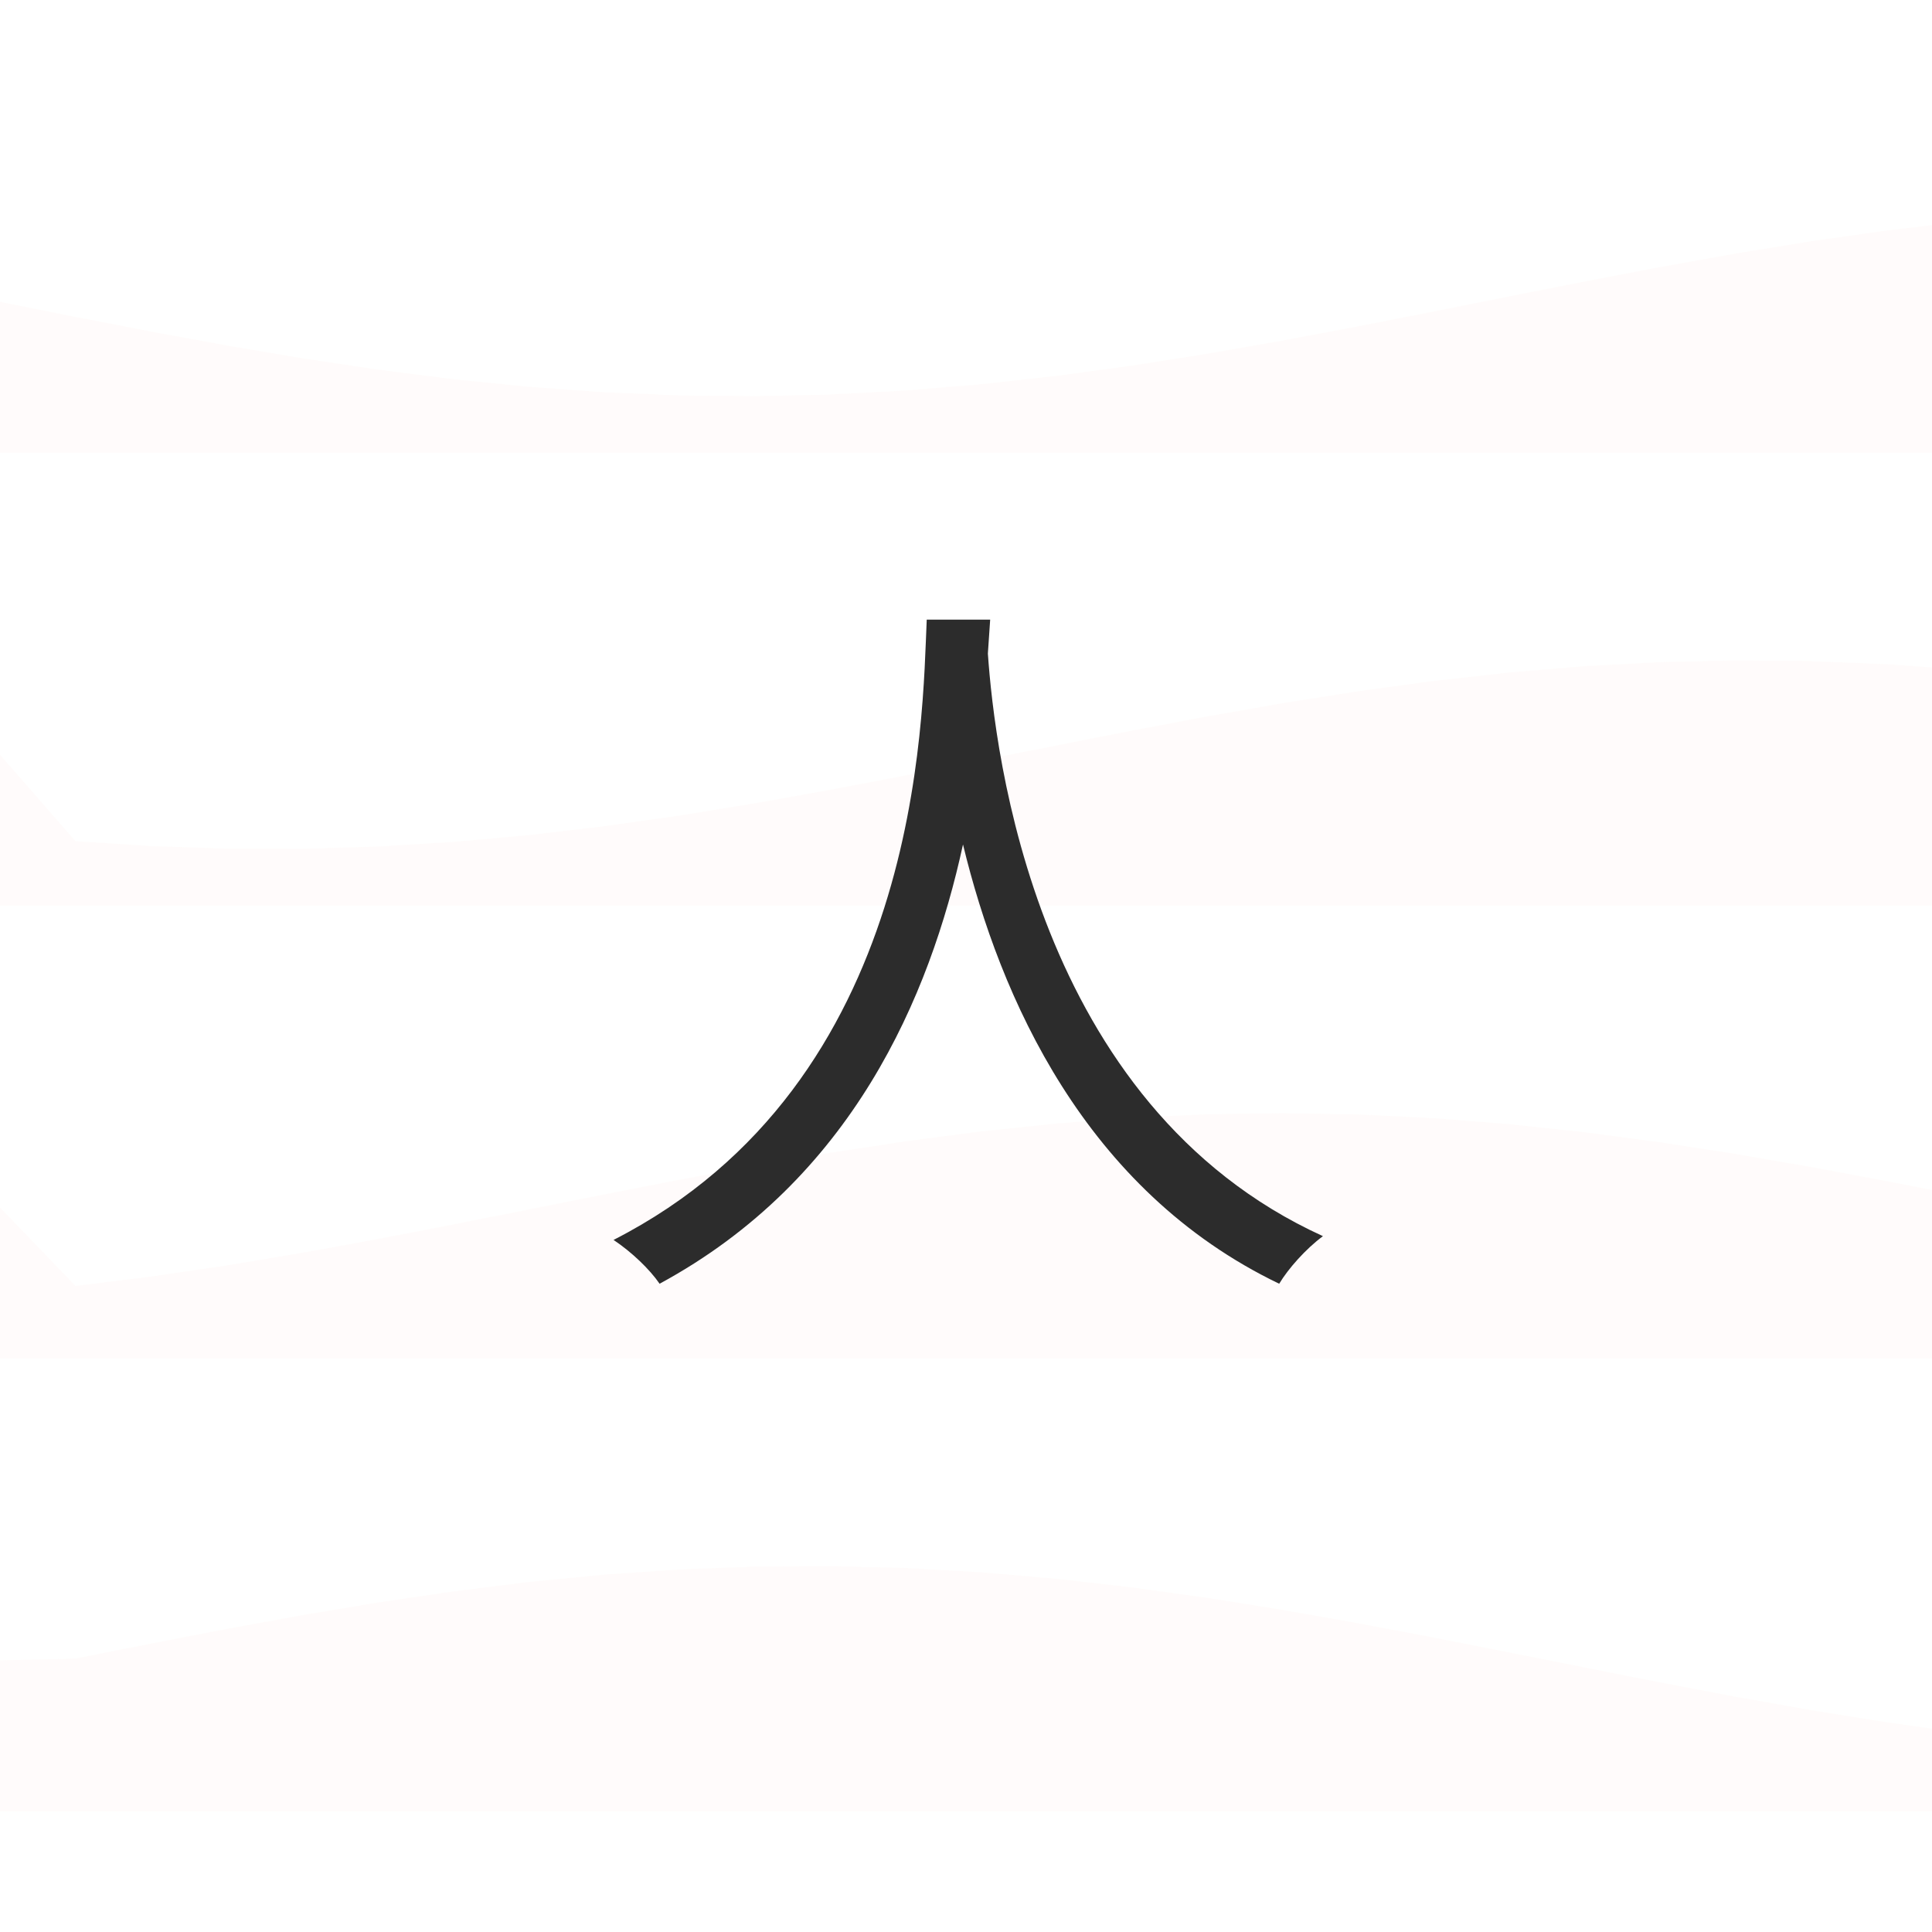
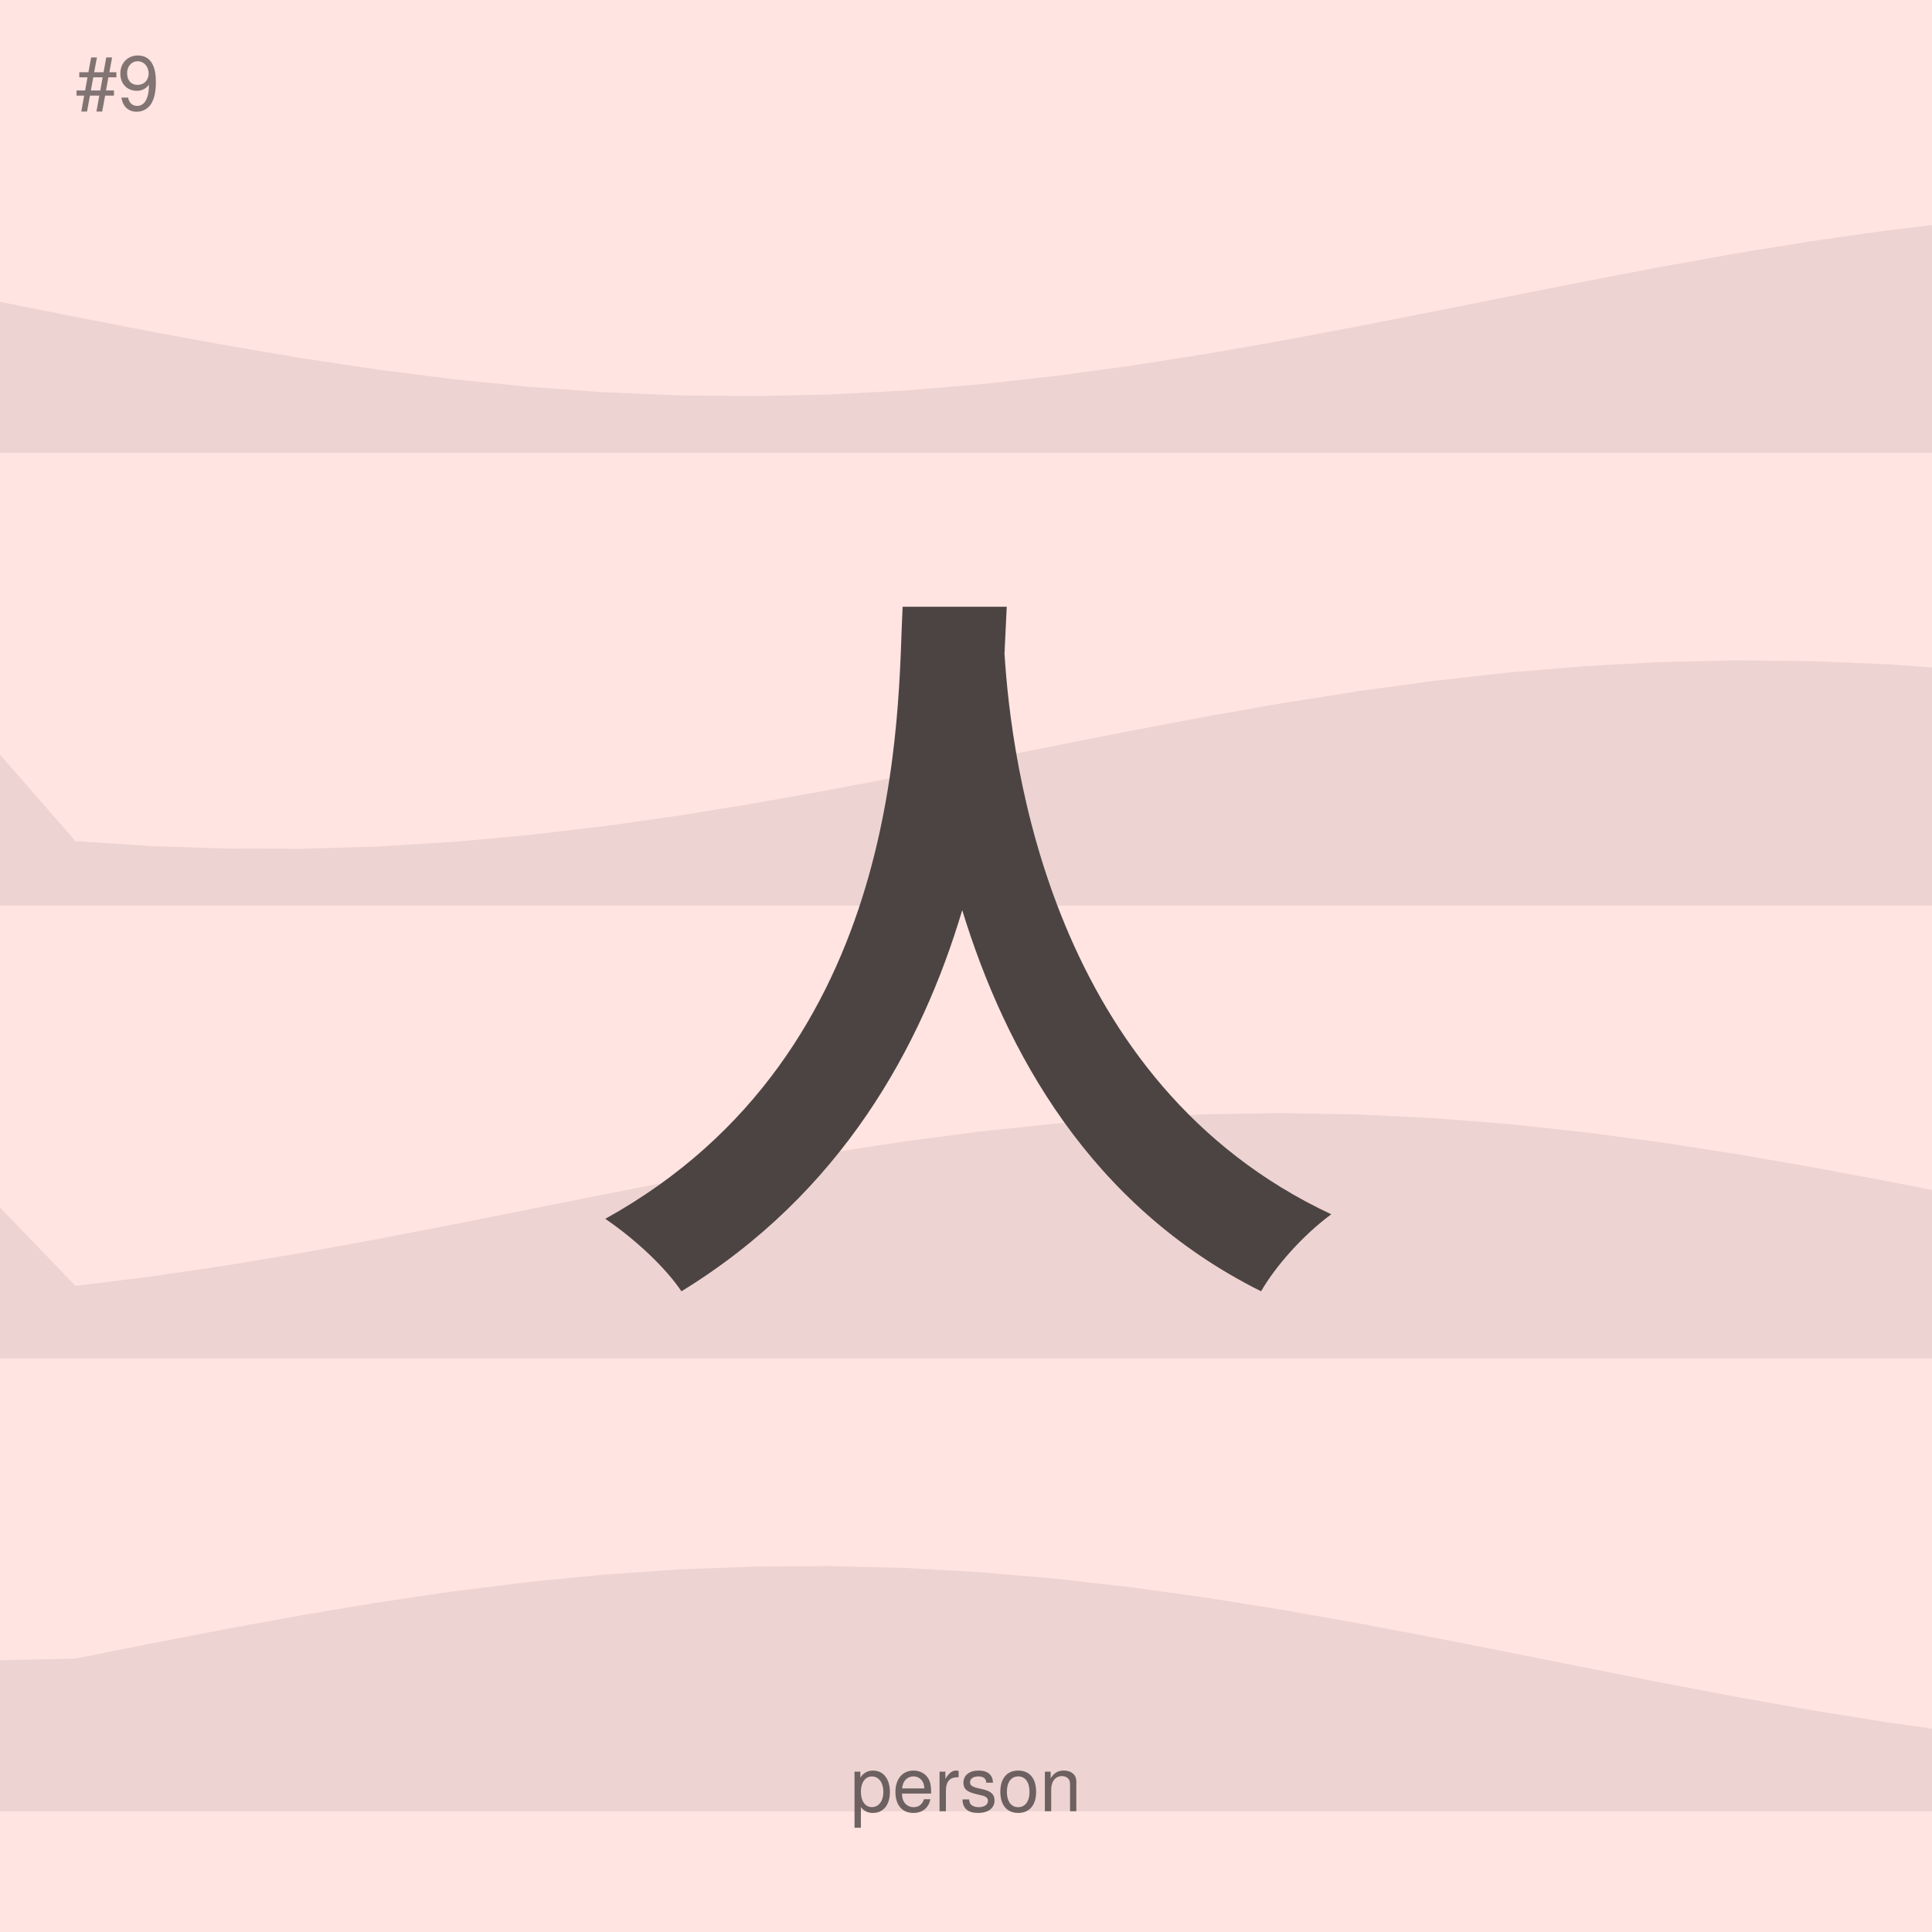
<svg xmlns="http://www.w3.org/2000/svg" width="512" height="512" viewBox="0 0 512 512">
  <defs>
    <style>
      .radical-text {
        font-family: 'Hiragino Sans', 'Yu Gothic', 'Meiryo', 'Takao', 'IPAexGothic', 'IPAGothic', 'VL Gothic', 'Noto Sans CJK JP', serif;
        font-size: 200px;
        text-anchor: middle;
        dominant-baseline: middle;
-         fill: #2c2c2c;
+         fill: #4c4443;
+         font-weight: bold;
+       }
+       .number-text {
+         font-family: 'Helvetica', 'Arial', sans-serif;
+         font-size: 20px;
+         text-anchor: start;
+         dominant-baseline: hanging;
+         fill: #4c4443;
+         opacity: 0.7;
+         font-weight: normal;
+       }
+       .meaning-text {
+         font-family: 'Helvetica', 'Arial', sans-serif;
+         font-size: 20px;
+         text-anchor: middle;
+         dominant-baseline: baseline;
+         fill: #4c4443;
+         opacity: 0.8;
        font-weight: normal;
      }
    </style>
  </defs>
-   <rect width="512" height="512" fill="white" />
-   <g opacity="1.0">
-     <path d="M 0,80 L 20,83.983 L 40,87.864 L 60,91.544 L 80,94.93 L 100,97.934 L 120,100.48 L 140,102.503 L 160,103.95 L 180,104.786 L 200,104.989 L 220,104.554 L 240,103.491 L 260,101.828 L 280,99.608 L 300,96.887 L 320,93.734 L 340,90.23 L 360,86.465 L 380,82.535 L 400,78.541 L 420,74.583 L 440,70.764 L 460,67.181 L 480,63.925 L 500,61.08 L 520,58.718 L 512,120 L 0,120 Z" fill="#fff3f0" opacity="0.3" />
-     <path d="M 0,200 L 20,222.92 L 40,224.218 L 60,224.897 L 80,224.94 L 100,224.346 L 120,223.13 L 140,221.324 L 160,218.972 L 180,216.136 L 200,212.888 L 220,209.31 L 240,205.495 L 260,201.539 L 280,197.544 L 300,193.611 L 320,189.842 L 340,186.333 L 360,183.172 L 380,180.442 L 400,178.211 L 420,176.536 L 440,175.461 L 460,175.013 L 480,175.203 L 500,176.027 L 520,177.463 L 512,240 L 0,240 Z" fill="#fff3f0" opacity="0.3" />
-     <path d="M 0,320 L 20,340.785 L 40,338.306 L 60,335.359 L 80,332.021 L 100,328.375 L 120,324.515 L 140,320.54 L 160,316.551 L 180,312.65 L 200,308.937 L 220,305.507 L 240,302.446 L 260,299.835 L 280,297.738 L 300,296.21 L 320,295.29 L 340,295.001 L 360,295.35 L 380,296.33 L 400,297.914 L 420,300.062 L 440,302.719 L 460,305.818 L 480,309.28 L 500,313.015 L 520,316.928 L 512,360 L 0,360 Z" fill="#fff3f0" opacity="0.3" />
-     <path d="M 0,440 L 20,439.54 L 40,435.563 L 60,431.7 L 80,428.049 L 100,424.704 L 120,421.749 L 140,419.26 L 160,417.301 L 180,415.922 L 200,415.158 L 220,415.028 L 240,415.537 L 260,416.67 L 280,418.4 L 300,420.681 L 320,423.456 L 340,426.653 L 360,430.191 L 380,433.98 L 400,437.923 L 420,441.918 L 440,445.865 L 460,449.662 L 480,453.212 L 500,456.425 L 520,459.218 L 512,480 L 0,480 Z" fill="#fff3f0" opacity="0.3" />
+   <rect width="512" height="512" fill="#FFE4E1" />
+   <g opacity="0.6">
+     <path d="M 0,80 L 20,83.983 L 40,87.864 L 60,91.544 L 80,94.93 L 100,97.934 L 120,100.48 L 140,102.503 L 160,103.95 L 180,104.786 L 200,104.989 L 220,104.554 L 240,103.491 L 260,101.828 L 280,99.608 L 300,96.887 L 320,93.734 L 340,90.23 L 360,86.465 L 380,82.535 L 400,78.541 L 420,74.583 L 440,70.764 L 460,67.181 L 480,63.925 L 500,61.08 L 520,58.718 L 512,120 L 0,120 Z" fill="#b29f9d" opacity="0.4" />
+     <path d="M 0,200 L 20,222.92 L 40,224.218 L 60,224.897 L 80,224.94 L 100,224.346 L 120,223.13 L 140,221.324 L 160,218.972 L 180,216.136 L 200,212.888 L 220,209.31 L 240,205.495 L 260,201.539 L 280,197.544 L 300,193.611 L 320,189.842 L 340,186.333 L 360,183.172 L 380,180.442 L 400,178.211 L 420,176.536 L 440,175.461 L 460,175.013 L 480,175.203 L 500,176.027 L 520,177.463 L 512,240 L 0,240 Z" fill="#b29f9d" opacity="0.4" />
+     <path d="M 0,320 L 20,340.785 L 40,338.306 L 60,335.359 L 80,332.021 L 100,328.375 L 120,324.515 L 140,320.54 L 160,316.551 L 180,312.65 L 200,308.937 L 220,305.507 L 240,302.446 L 260,299.835 L 280,297.738 L 300,296.21 L 320,295.29 L 340,295.001 L 360,295.35 L 380,296.33 L 400,297.914 L 420,300.062 L 440,302.719 L 460,305.818 L 480,309.28 L 500,313.015 L 520,316.928 L 512,360 L 0,360 Z" fill="#b29f9d" opacity="0.4" />
+     <path d="M 0,440 L 20,439.54 L 40,435.563 L 60,431.7 L 80,428.049 L 100,424.704 L 120,421.749 L 140,419.26 L 160,417.301 L 180,415.922 L 200,415.158 L 220,415.028 L 240,415.537 L 260,416.67 L 280,418.4 L 300,420.681 L 320,423.456 L 340,426.653 L 360,430.191 L 380,433.98 L 400,437.923 L 420,441.918 L 440,445.865 L 460,449.662 L 480,453.212 L 500,456.425 L 520,459.218 L 512,480 L 0,480 Z" fill="#b29f9d" opacity="0.4" />
  </g>
  <text x="256" y="256" class="radical-text">人</text>
+   <text x="20" y="20" class="number-text">#9</text>
+   <text x="256" y="480" class="meaning-text">person</text>
</svg>
